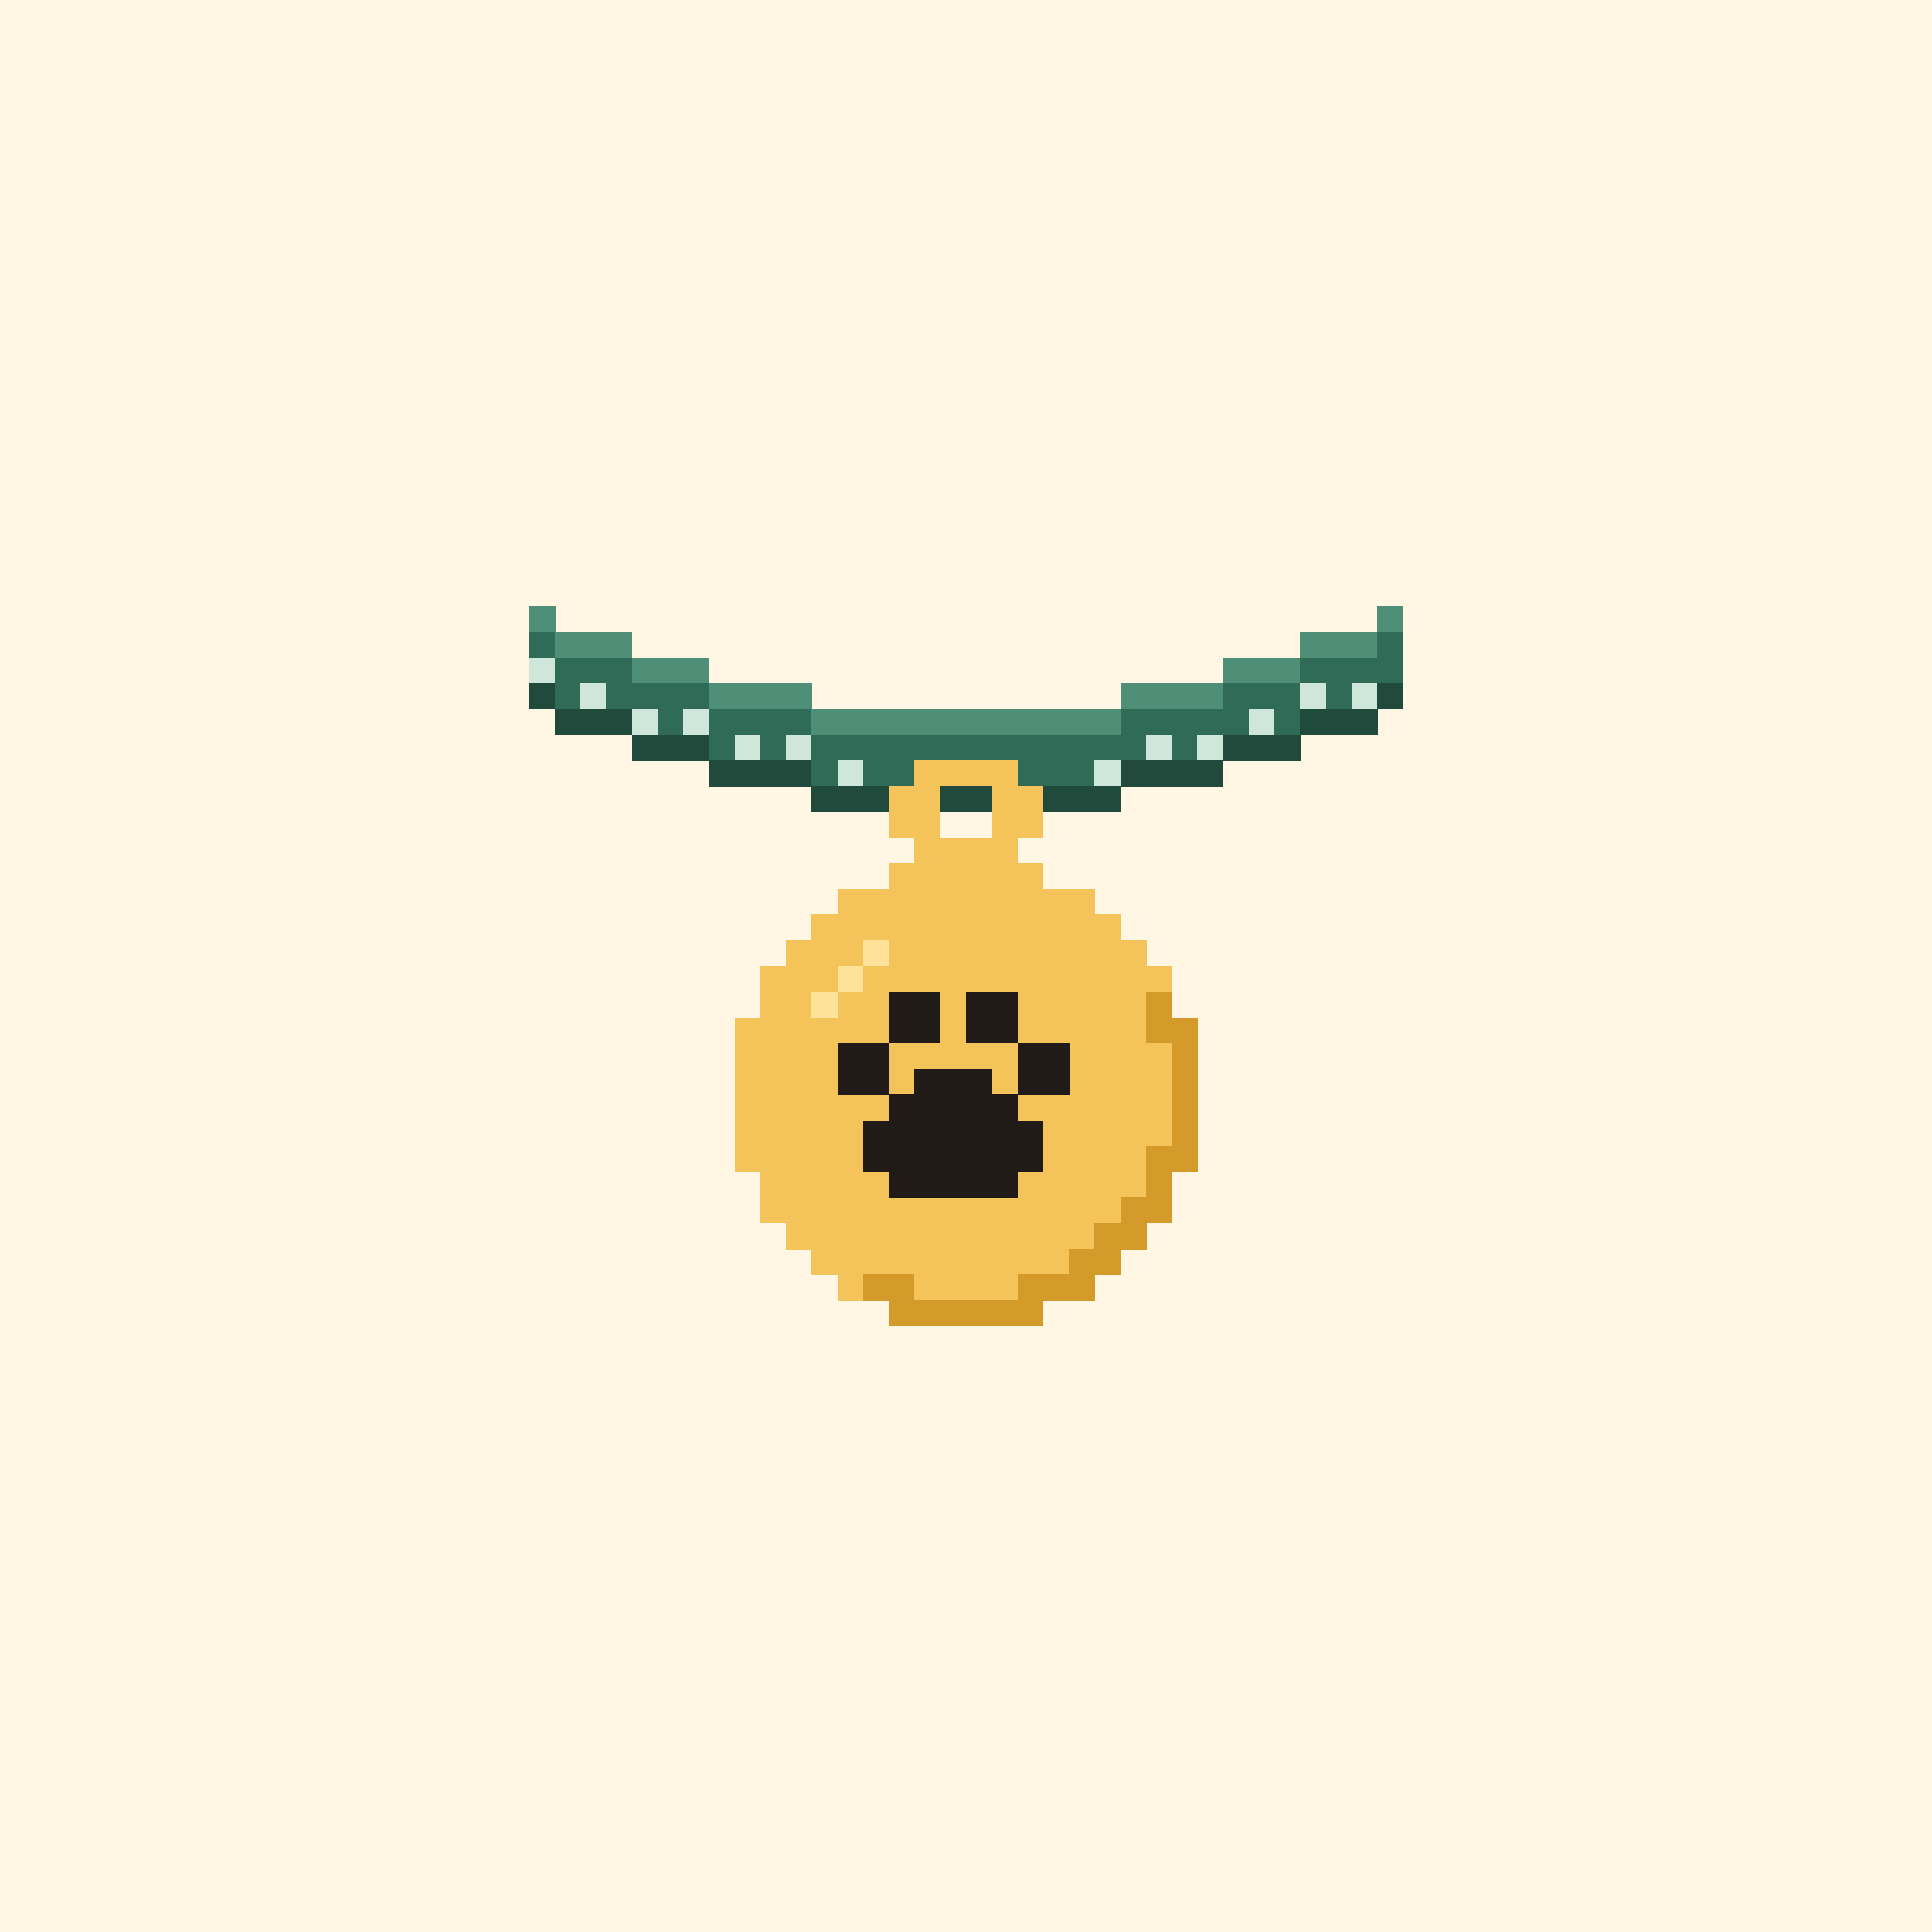
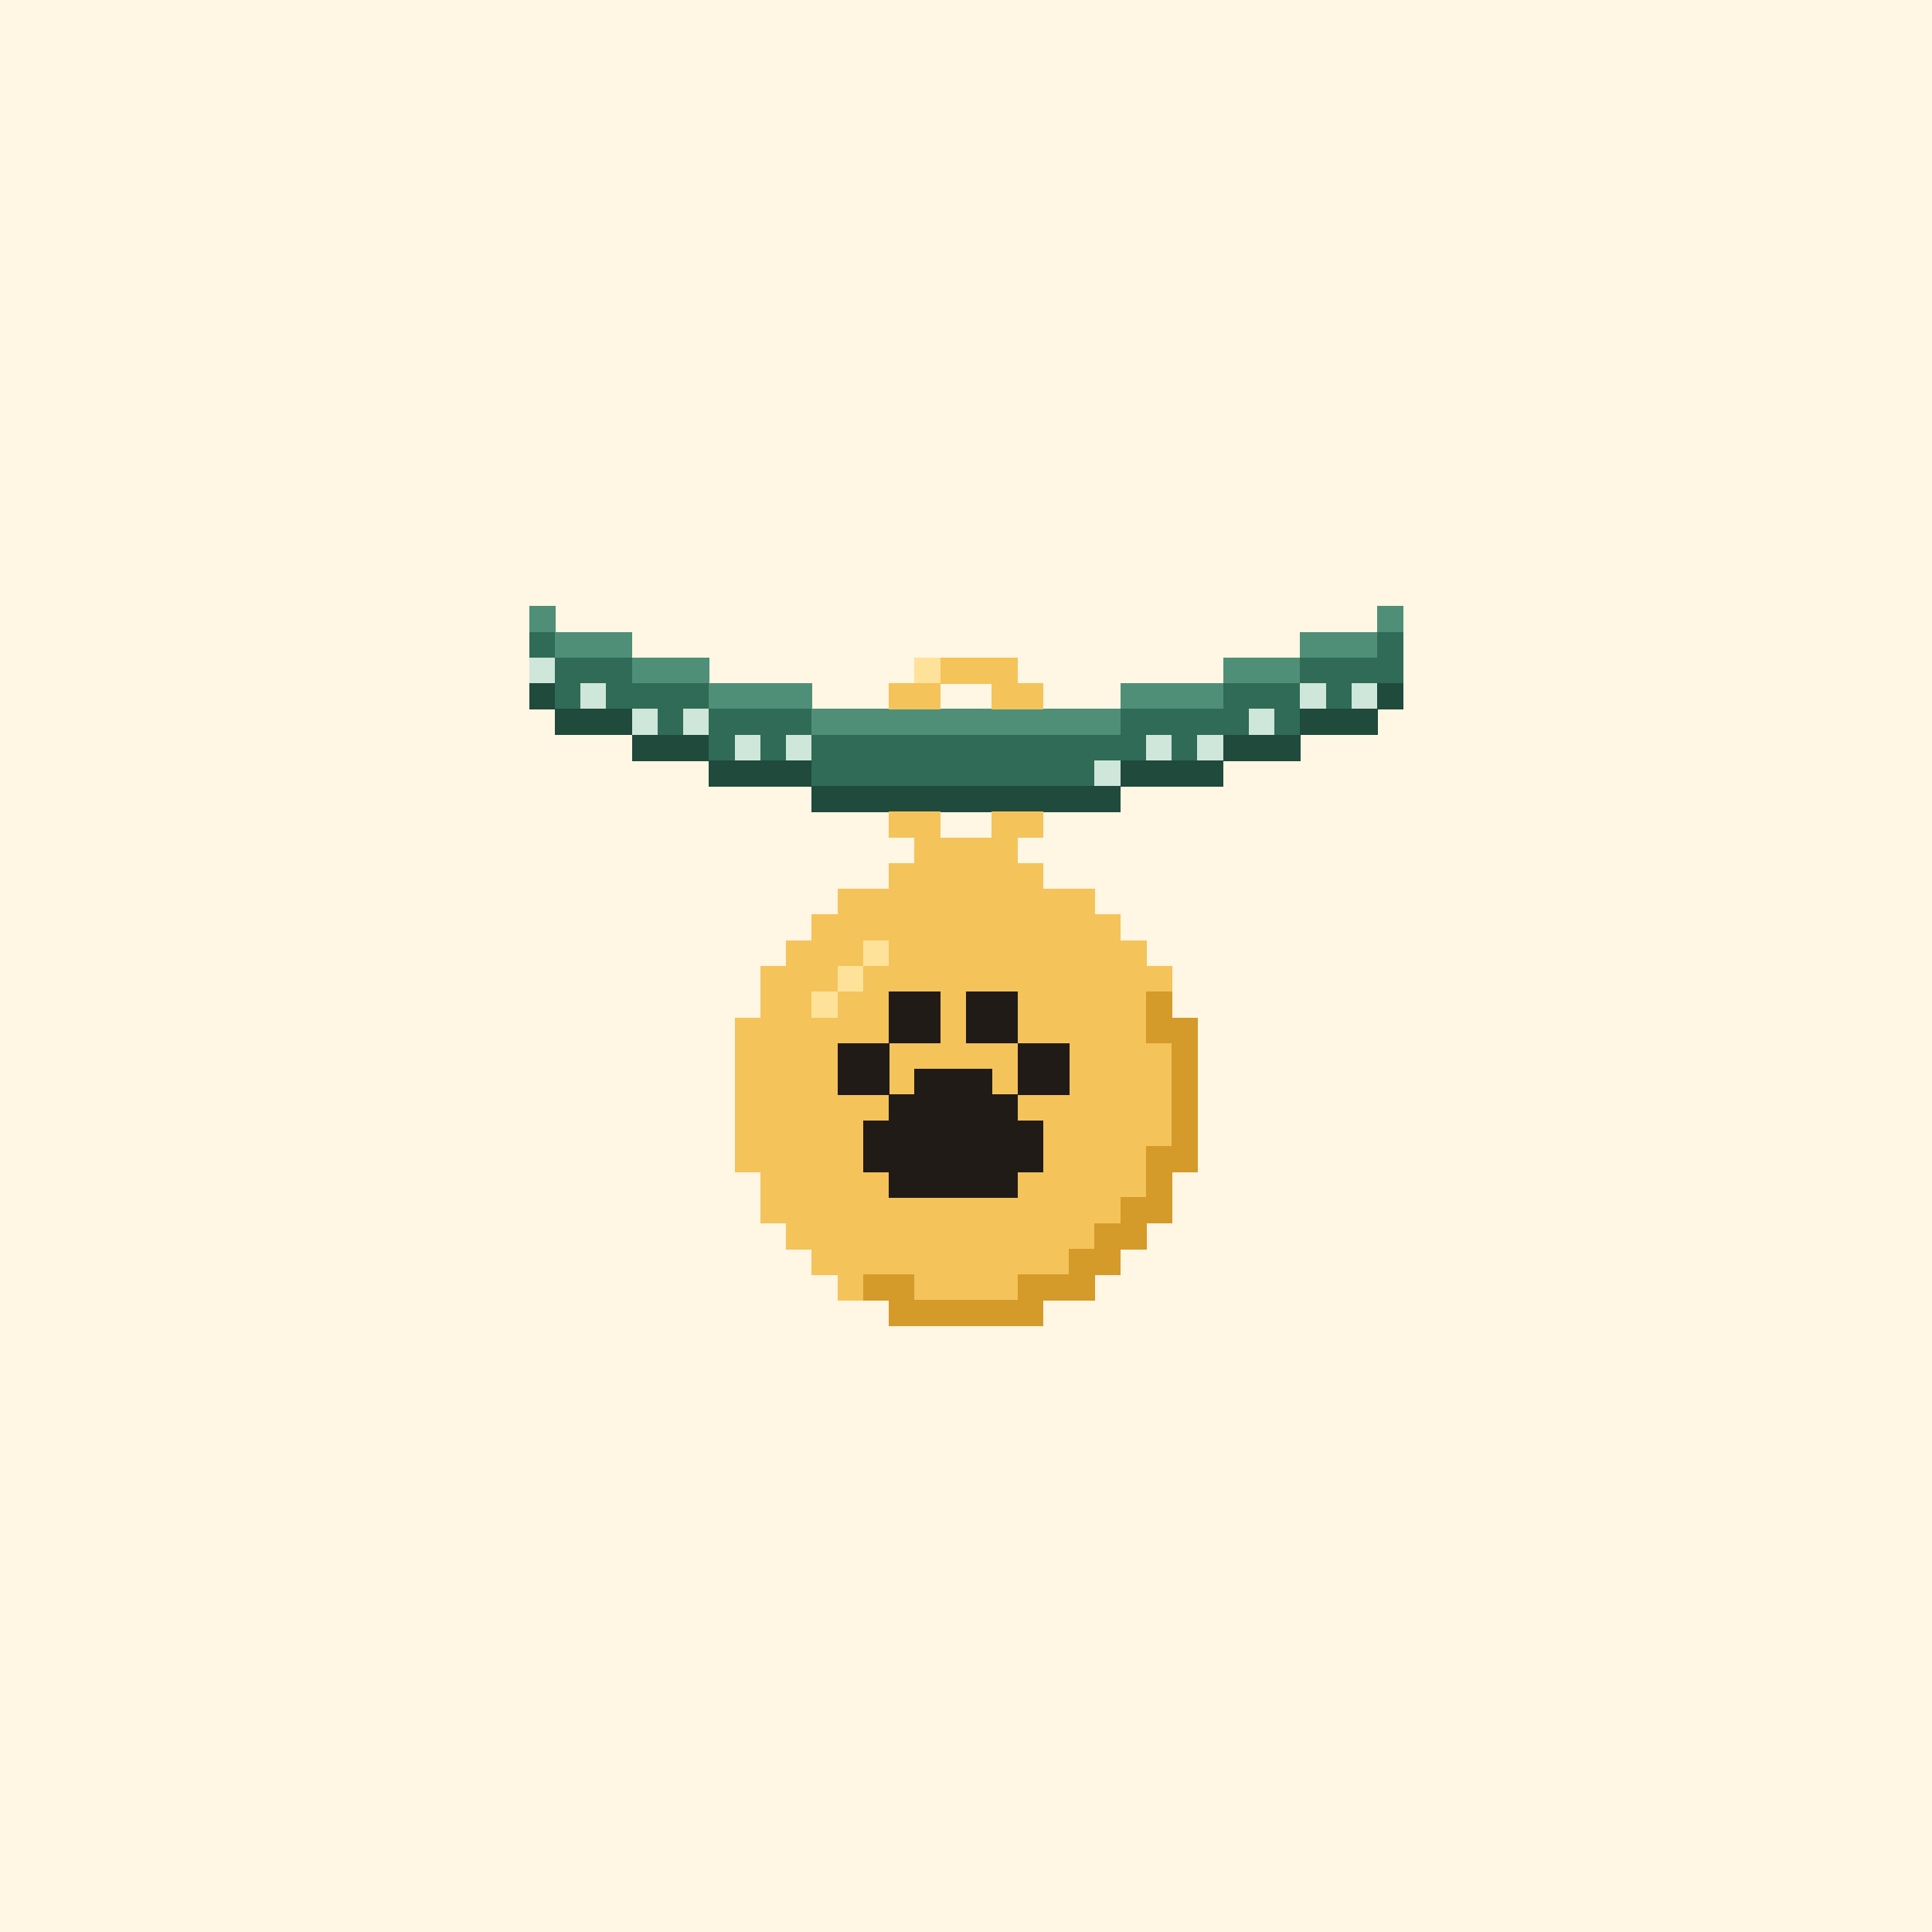
<svg xmlns="http://www.w3.org/2000/svg" width="1024" height="1024" viewBox="0 0 1024 1024" role="img">
  <rect width="1024" height="1024" fill="#FFF6E3" />
  <g shape-rendering="crispEdges">
    <rect x="280.42" y="321.29" width="13.92" height="13.92" fill="#4F8F78" />
    <rect x="280.42" y="334.91" width="13.92" height="13.92" fill="#2F6B57" />
    <rect x="280.42" y="348.53" width="13.92" height="13.92" fill="#CFE6DA" />
    <rect x="280.42" y="362.15" width="13.92" height="13.92" fill="#1F4A3C" />
    <rect x="294.04" y="334.91" width="13.92" height="13.92" fill="#4F8F78" />
    <rect x="294.04" y="348.53" width="13.92" height="13.92" fill="#2F6B57" />
    <rect x="294.04" y="362.15" width="13.92" height="13.92" fill="#2F6B57" />
    <rect x="294.04" y="375.78" width="13.92" height="13.92" fill="#1F4A3C" />
    <rect x="307.67" y="334.91" width="13.92" height="13.92" fill="#4F8F78" />
    <rect x="307.67" y="348.53" width="13.92" height="13.92" fill="#2F6B57" />
    <rect x="307.67" y="362.15" width="13.92" height="13.92" fill="#CFE6DA" />
    <rect x="307.67" y="375.78" width="13.92" height="13.92" fill="#1F4A3C" />
    <rect x="321.29" y="334.91" width="13.92" height="13.92" fill="#4F8F78" />
    <rect x="321.29" y="348.53" width="13.92" height="13.92" fill="#2F6B57" />
    <rect x="321.29" y="362.15" width="13.92" height="13.92" fill="#2F6B57" />
    <rect x="321.29" y="375.78" width="13.92" height="13.92" fill="#1F4A3C" />
    <rect x="334.91" y="348.53" width="13.92" height="13.92" fill="#4F8F78" />
    <rect x="334.91" y="362.15" width="13.92" height="13.92" fill="#2F6B57" />
    <rect x="334.91" y="375.78" width="13.92" height="13.92" fill="#CFE6DA" />
    <rect x="334.91" y="389.40" width="13.92" height="13.92" fill="#1F4A3C" />
    <rect x="348.53" y="348.53" width="13.92" height="13.92" fill="#4F8F78" />
    <rect x="348.53" y="362.15" width="13.92" height="13.92" fill="#2F6B57" />
    <rect x="348.53" y="375.78" width="13.92" height="13.92" fill="#2F6B57" />
    <rect x="348.53" y="389.40" width="13.92" height="13.92" fill="#1F4A3C" />
    <rect x="362.15" y="348.53" width="13.92" height="13.92" fill="#4F8F78" />
    <rect x="362.15" y="362.15" width="13.92" height="13.92" fill="#2F6B57" />
    <rect x="362.15" y="375.78" width="13.92" height="13.92" fill="#CFE6DA" />
    <rect x="362.15" y="389.40" width="13.92" height="13.92" fill="#1F4A3C" />
    <rect x="375.78" y="362.15" width="13.92" height="13.92" fill="#4F8F78" />
    <rect x="375.78" y="375.78" width="13.92" height="13.92" fill="#2F6B57" />
    <rect x="375.78" y="389.40" width="13.92" height="13.92" fill="#2F6B57" />
    <rect x="375.78" y="403.02" width="13.92" height="13.92" fill="#1F4A3C" />
    <rect x="389.40" y="362.15" width="13.92" height="13.92" fill="#4F8F78" />
    <rect x="389.40" y="375.78" width="13.92" height="13.92" fill="#2F6B57" />
    <rect x="389.40" y="389.40" width="13.92" height="13.92" fill="#CFE6DA" />
    <rect x="389.40" y="403.02" width="13.92" height="13.92" fill="#1F4A3C" />
    <rect x="403.02" y="362.15" width="13.92" height="13.92" fill="#4F8F78" />
    <rect x="403.02" y="375.78" width="13.92" height="13.92" fill="#2F6B57" />
    <rect x="403.02" y="389.40" width="13.92" height="13.92" fill="#2F6B57" />
    <rect x="403.02" y="403.02" width="13.92" height="13.92" fill="#1F4A3C" />
    <rect x="416.64" y="362.15" width="13.92" height="13.92" fill="#4F8F78" />
    <rect x="416.64" y="375.78" width="13.92" height="13.92" fill="#2F6B57" />
    <rect x="416.64" y="389.40" width="13.92" height="13.92" fill="#CFE6DA" />
    <rect x="416.64" y="403.02" width="13.92" height="13.92" fill="#1F4A3C" />
    <rect x="430.27" y="375.78" width="13.92" height="13.92" fill="#4F8F78" />
    <rect x="430.27" y="389.40" width="13.92" height="13.92" fill="#2F6B57" />
    <rect x="430.27" y="403.02" width="13.92" height="13.92" fill="#2F6B57" />
    <rect x="430.27" y="416.64" width="13.92" height="13.92" fill="#1F4A3C" />
    <rect x="443.89" y="375.78" width="13.92" height="13.92" fill="#4F8F78" />
    <rect x="443.89" y="389.40" width="13.92" height="13.92" fill="#2F6B57" />
-     <rect x="443.89" y="403.02" width="13.92" height="13.92" fill="#CFE6DA" />
+     <rect x="443.89" y="403.02" width="13.92" height="13.92" fill="#2F6B57" />
    <rect x="443.89" y="416.64" width="13.92" height="13.92" fill="#1F4A3C" />
    <rect x="457.51" y="375.78" width="13.92" height="13.92" fill="#4F8F78" />
    <rect x="457.51" y="389.40" width="13.92" height="13.92" fill="#2F6B57" />
    <rect x="457.51" y="403.02" width="13.92" height="13.92" fill="#2F6B57" />
    <rect x="457.51" y="416.64" width="13.92" height="13.92" fill="#1F4A3C" />
    <rect x="471.13" y="375.78" width="13.92" height="13.92" fill="#4F8F78" />
    <rect x="471.13" y="389.40" width="13.92" height="13.92" fill="#2F6B57" />
    <rect x="471.13" y="403.02" width="13.92" height="13.92" fill="#2F6B57" />
-     <rect x="471.13" y="416.64" width="13.92" height="13.92" fill="#F4C35A" />
+     <rect x="471.13" y="416.64" width="13.92" height="13.92" fill="#1F4A3C" />
    <rect x="484.76" y="375.78" width="13.92" height="13.92" fill="#4F8F78" />
    <rect x="484.76" y="389.40" width="13.92" height="13.92" fill="#2F6B57" />
-     <rect x="484.76" y="403.02" width="13.92" height="13.92" fill="#F4C35A" />
-     <rect x="484.76" y="416.64" width="13.92" height="13.92" fill="#F4C35A" />
+     <rect x="484.76" y="403.02" width="13.92" height="13.92" fill="#2F6B57" />
+     <rect x="484.76" y="416.64" width="13.92" height="13.92" fill="#1F4A3C" />
    <rect x="498.38" y="375.78" width="13.92" height="13.92" fill="#4F8F78" />
    <rect x="498.38" y="389.40" width="13.92" height="13.92" fill="#2F6B57" />
-     <rect x="498.38" y="403.02" width="13.92" height="13.92" fill="#F4C35A" />
+     <rect x="498.38" y="403.02" width="13.92" height="13.92" fill="#2F6B57" />
    <rect x="498.38" y="416.64" width="13.92" height="13.92" fill="#1F4A3C" />
    <rect x="512.00" y="375.78" width="13.92" height="13.92" fill="#4F8F78" />
    <rect x="512.00" y="389.40" width="13.92" height="13.92" fill="#2F6B57" />
-     <rect x="512.00" y="403.02" width="13.92" height="13.92" fill="#F4C35A" />
+     <rect x="512.00" y="403.02" width="13.92" height="13.92" fill="#2F6B57" />
    <rect x="512.00" y="416.64" width="13.92" height="13.92" fill="#1F4A3C" />
    <rect x="525.62" y="375.78" width="13.92" height="13.92" fill="#4F8F78" />
    <rect x="525.62" y="389.40" width="13.92" height="13.92" fill="#2F6B57" />
-     <rect x="525.62" y="403.02" width="13.92" height="13.92" fill="#F4C35A" />
-     <rect x="525.62" y="416.64" width="13.92" height="13.92" fill="#F4C35A" />
+     <rect x="525.62" y="403.02" width="13.92" height="13.92" fill="#2F6B57" />
+     <rect x="525.62" y="416.64" width="13.92" height="13.92" fill="#1F4A3C" />
    <rect x="539.24" y="375.78" width="13.92" height="13.92" fill="#4F8F78" />
    <rect x="539.24" y="389.40" width="13.92" height="13.92" fill="#2F6B57" />
    <rect x="539.24" y="403.02" width="13.92" height="13.92" fill="#2F6B57" />
-     <rect x="539.24" y="416.64" width="13.92" height="13.92" fill="#F4C35A" />
+     <rect x="539.24" y="416.64" width="13.92" height="13.92" fill="#1F4A3C" />
    <rect x="552.87" y="375.78" width="13.92" height="13.92" fill="#4F8F78" />
    <rect x="552.87" y="389.40" width="13.92" height="13.92" fill="#2F6B57" />
    <rect x="552.87" y="403.02" width="13.92" height="13.92" fill="#2F6B57" />
    <rect x="552.87" y="416.64" width="13.92" height="13.92" fill="#1F4A3C" />
    <rect x="566.49" y="375.78" width="13.92" height="13.92" fill="#4F8F78" />
    <rect x="566.49" y="389.40" width="13.92" height="13.92" fill="#2F6B57" />
    <rect x="566.49" y="403.02" width="13.92" height="13.92" fill="#2F6B57" />
    <rect x="566.49" y="416.64" width="13.92" height="13.92" fill="#1F4A3C" />
    <rect x="580.11" y="375.78" width="13.92" height="13.92" fill="#4F8F78" />
    <rect x="580.11" y="389.40" width="13.92" height="13.92" fill="#2F6B57" />
    <rect x="580.11" y="403.02" width="13.92" height="13.92" fill="#CFE6DA" />
    <rect x="580.11" y="416.64" width="13.92" height="13.92" fill="#1F4A3C" />
    <rect x="593.73" y="362.15" width="13.92" height="13.92" fill="#4F8F78" />
    <rect x="593.73" y="375.78" width="13.92" height="13.92" fill="#2F6B57" />
    <rect x="593.73" y="389.40" width="13.92" height="13.92" fill="#2F6B57" />
    <rect x="593.73" y="403.02" width="13.92" height="13.92" fill="#1F4A3C" />
    <rect x="607.36" y="362.15" width="13.92" height="13.92" fill="#4F8F78" />
    <rect x="607.36" y="375.78" width="13.92" height="13.92" fill="#2F6B57" />
    <rect x="607.36" y="389.40" width="13.92" height="13.92" fill="#CFE6DA" />
    <rect x="607.36" y="403.02" width="13.92" height="13.92" fill="#1F4A3C" />
    <rect x="620.98" y="362.15" width="13.92" height="13.92" fill="#4F8F78" />
    <rect x="620.98" y="375.78" width="13.92" height="13.92" fill="#2F6B57" />
    <rect x="620.98" y="389.40" width="13.92" height="13.92" fill="#2F6B57" />
    <rect x="620.98" y="403.02" width="13.92" height="13.92" fill="#1F4A3C" />
    <rect x="634.60" y="362.15" width="13.92" height="13.92" fill="#4F8F78" />
    <rect x="634.60" y="375.78" width="13.92" height="13.92" fill="#2F6B57" />
    <rect x="634.60" y="389.40" width="13.92" height="13.92" fill="#CFE6DA" />
    <rect x="634.60" y="403.02" width="13.92" height="13.92" fill="#1F4A3C" />
    <rect x="648.22" y="348.53" width="13.92" height="13.92" fill="#4F8F78" />
    <rect x="648.22" y="362.15" width="13.92" height="13.92" fill="#2F6B57" />
    <rect x="648.22" y="375.78" width="13.92" height="13.92" fill="#2F6B57" />
    <rect x="648.22" y="389.40" width="13.92" height="13.92" fill="#1F4A3C" />
    <rect x="661.85" y="348.53" width="13.92" height="13.92" fill="#4F8F78" />
    <rect x="661.85" y="362.15" width="13.92" height="13.92" fill="#2F6B57" />
    <rect x="661.85" y="375.78" width="13.92" height="13.92" fill="#CFE6DA" />
    <rect x="661.85" y="389.40" width="13.92" height="13.92" fill="#1F4A3C" />
    <rect x="675.47" y="348.53" width="13.92" height="13.92" fill="#4F8F78" />
    <rect x="675.47" y="362.15" width="13.92" height="13.92" fill="#2F6B57" />
    <rect x="675.47" y="375.78" width="13.92" height="13.92" fill="#2F6B57" />
    <rect x="675.47" y="389.40" width="13.92" height="13.92" fill="#1F4A3C" />
    <rect x="689.09" y="334.91" width="13.92" height="13.92" fill="#4F8F78" />
    <rect x="689.09" y="348.53" width="13.92" height="13.92" fill="#2F6B57" />
    <rect x="689.09" y="362.15" width="13.92" height="13.92" fill="#CFE6DA" />
    <rect x="689.09" y="375.78" width="13.92" height="13.92" fill="#1F4A3C" />
    <rect x="702.71" y="334.91" width="13.92" height="13.92" fill="#4F8F78" />
    <rect x="702.71" y="348.53" width="13.92" height="13.92" fill="#2F6B57" />
    <rect x="702.71" y="362.15" width="13.92" height="13.92" fill="#2F6B57" />
    <rect x="702.71" y="375.78" width="13.92" height="13.92" fill="#1F4A3C" />
    <rect x="716.33" y="334.91" width="13.92" height="13.92" fill="#4F8F78" />
    <rect x="716.33" y="348.53" width="13.92" height="13.92" fill="#2F6B57" />
    <rect x="716.33" y="362.15" width="13.92" height="13.92" fill="#CFE6DA" />
    <rect x="716.33" y="375.78" width="13.92" height="13.92" fill="#1F4A3C" />
    <rect x="729.96" y="321.29" width="13.92" height="13.92" fill="#4F8F78" />
    <rect x="729.96" y="334.91" width="13.92" height="13.92" fill="#2F6B57" />
    <rect x="729.96" y="348.53" width="13.92" height="13.92" fill="#2F6B57" />
    <rect x="729.96" y="362.15" width="13.92" height="13.92" fill="#1F4A3C" />
    <rect x="471.13" y="457.51" width="13.92" height="13.92" fill="#F4C35A" />
    <rect x="484.76" y="457.51" width="13.92" height="13.92" fill="#F4C35A" />
    <rect x="498.38" y="457.51" width="13.92" height="13.92" fill="#F4C35A" />
    <rect x="512.00" y="457.51" width="13.92" height="13.92" fill="#F4C35A" />
    <rect x="525.62" y="457.51" width="13.92" height="13.92" fill="#F4C35A" />
    <rect x="539.24" y="457.51" width="13.92" height="13.92" fill="#F4C35A" />
    <rect x="443.89" y="471.13" width="13.92" height="13.92" fill="#F4C35A" />
    <rect x="457.51" y="471.13" width="13.92" height="13.92" fill="#F4C35A" />
    <rect x="471.13" y="471.13" width="13.92" height="13.92" fill="#F4C35A" />
    <rect x="484.76" y="471.13" width="13.92" height="13.92" fill="#F4C35A" />
    <rect x="498.38" y="471.13" width="13.92" height="13.92" fill="#F4C35A" />
    <rect x="512.00" y="471.13" width="13.92" height="13.92" fill="#F4C35A" />
    <rect x="525.62" y="471.13" width="13.92" height="13.92" fill="#F4C35A" />
    <rect x="539.24" y="471.13" width="13.92" height="13.92" fill="#F4C35A" />
    <rect x="552.87" y="471.13" width="13.92" height="13.92" fill="#F4C35A" />
    <rect x="566.49" y="471.13" width="13.92" height="13.92" fill="#F4C35A" />
    <rect x="430.27" y="484.76" width="13.92" height="13.92" fill="#F4C35A" />
    <rect x="443.89" y="484.76" width="13.92" height="13.92" fill="#F4C35A" />
    <rect x="457.51" y="484.76" width="13.92" height="13.92" fill="#F4C35A" />
    <rect x="471.13" y="484.76" width="13.92" height="13.92" fill="#F4C35A" />
    <rect x="484.76" y="484.76" width="13.92" height="13.92" fill="#F4C35A" />
    <rect x="498.38" y="484.76" width="13.92" height="13.92" fill="#F4C35A" />
    <rect x="512.00" y="484.76" width="13.92" height="13.92" fill="#F4C35A" />
    <rect x="525.62" y="484.76" width="13.92" height="13.92" fill="#F4C35A" />
    <rect x="539.24" y="484.76" width="13.92" height="13.92" fill="#F4C35A" />
    <rect x="552.87" y="484.76" width="13.92" height="13.92" fill="#F4C35A" />
    <rect x="566.49" y="484.76" width="13.92" height="13.92" fill="#F4C35A" />
    <rect x="580.11" y="484.76" width="13.92" height="13.92" fill="#F4C35A" />
    <rect x="416.64" y="498.38" width="13.92" height="13.92" fill="#F4C35A" />
    <rect x="430.27" y="498.38" width="13.92" height="13.92" fill="#F4C35A" />
    <rect x="443.89" y="498.38" width="13.92" height="13.92" fill="#F4C35A" />
    <rect x="457.51" y="498.38" width="13.92" height="13.92" fill="#FFE29A" />
    <rect x="471.13" y="498.38" width="13.92" height="13.92" fill="#F4C35A" />
    <rect x="484.76" y="498.38" width="13.92" height="13.92" fill="#F4C35A" />
    <rect x="498.38" y="498.38" width="13.92" height="13.92" fill="#F4C35A" />
    <rect x="512.00" y="498.38" width="13.92" height="13.92" fill="#F4C35A" />
    <rect x="525.62" y="498.38" width="13.92" height="13.92" fill="#F4C35A" />
    <rect x="539.24" y="498.38" width="13.92" height="13.92" fill="#F4C35A" />
    <rect x="552.87" y="498.38" width="13.92" height="13.92" fill="#F4C35A" />
    <rect x="566.49" y="498.38" width="13.92" height="13.92" fill="#F4C35A" />
    <rect x="580.11" y="498.38" width="13.92" height="13.92" fill="#F4C35A" />
    <rect x="593.73" y="498.38" width="13.92" height="13.92" fill="#F4C35A" />
    <rect x="403.02" y="512.00" width="13.92" height="13.92" fill="#F4C35A" />
    <rect x="416.64" y="512.00" width="13.92" height="13.92" fill="#F4C35A" />
    <rect x="430.27" y="512.00" width="13.92" height="13.92" fill="#F4C35A" />
    <rect x="443.89" y="512.00" width="13.92" height="13.92" fill="#FFE29A" />
    <rect x="457.51" y="512.00" width="13.92" height="13.92" fill="#F4C35A" />
    <rect x="471.13" y="512.00" width="13.92" height="13.92" fill="#F4C35A" />
    <rect x="484.76" y="512.00" width="13.92" height="13.92" fill="#F4C35A" />
    <rect x="498.38" y="512.00" width="13.92" height="13.92" fill="#F4C35A" />
    <rect x="512.00" y="512.00" width="13.92" height="13.92" fill="#F4C35A" />
    <rect x="525.62" y="512.00" width="13.92" height="13.92" fill="#F4C35A" />
    <rect x="539.24" y="512.00" width="13.92" height="13.92" fill="#F4C35A" />
    <rect x="552.87" y="512.00" width="13.92" height="13.92" fill="#F4C35A" />
    <rect x="566.49" y="512.00" width="13.92" height="13.92" fill="#F4C35A" />
    <rect x="580.11" y="512.00" width="13.92" height="13.92" fill="#F4C35A" />
    <rect x="593.73" y="512.00" width="13.92" height="13.92" fill="#F4C35A" />
    <rect x="607.36" y="512.00" width="13.92" height="13.92" fill="#F4C35A" />
    <rect x="403.02" y="525.62" width="13.92" height="13.92" fill="#F4C35A" />
    <rect x="416.64" y="525.62" width="13.92" height="13.92" fill="#F4C35A" />
    <rect x="430.27" y="525.62" width="13.92" height="13.92" fill="#FFE29A" />
    <rect x="443.89" y="525.62" width="13.92" height="13.92" fill="#F4C35A" />
    <rect x="457.51" y="525.62" width="13.92" height="13.92" fill="#F4C35A" />
    <rect x="498.38" y="525.62" width="13.92" height="13.92" fill="#F4C35A" />
    <rect x="539.24" y="525.62" width="13.92" height="13.92" fill="#F4C35A" />
    <rect x="552.87" y="525.62" width="13.92" height="13.92" fill="#F4C35A" />
    <rect x="566.49" y="525.62" width="13.92" height="13.92" fill="#F4C35A" />
    <rect x="580.11" y="525.62" width="13.92" height="13.92" fill="#F4C35A" />
    <rect x="593.73" y="525.62" width="13.92" height="13.92" fill="#F4C35A" />
    <rect x="607.36" y="525.62" width="13.92" height="13.92" fill="#D49A2A" />
    <rect x="389.40" y="539.24" width="13.92" height="13.92" fill="#F4C35A" />
    <rect x="403.02" y="539.24" width="13.92" height="13.92" fill="#F4C35A" />
    <rect x="416.64" y="539.24" width="13.92" height="13.92" fill="#F4C35A" />
    <rect x="430.27" y="539.24" width="13.92" height="13.92" fill="#F4C35A" />
    <rect x="443.89" y="539.24" width="13.92" height="13.92" fill="#F4C35A" />
    <rect x="457.51" y="539.24" width="13.92" height="13.92" fill="#F4C35A" />
    <rect x="498.38" y="539.24" width="13.92" height="13.92" fill="#F4C35A" />
    <rect x="539.24" y="539.24" width="13.92" height="13.92" fill="#F4C35A" />
    <rect x="552.87" y="539.24" width="13.92" height="13.92" fill="#F4C35A" />
    <rect x="566.49" y="539.24" width="13.92" height="13.92" fill="#F4C35A" />
    <rect x="580.11" y="539.24" width="13.92" height="13.92" fill="#F4C35A" />
    <rect x="593.73" y="539.24" width="13.92" height="13.92" fill="#F4C35A" />
    <rect x="607.36" y="539.24" width="13.92" height="13.92" fill="#D49A2A" />
    <rect x="620.98" y="539.24" width="13.92" height="13.92" fill="#D49A2A" />
    <rect x="389.40" y="552.87" width="13.92" height="13.92" fill="#F4C35A" />
    <rect x="403.02" y="552.87" width="13.92" height="13.92" fill="#F4C35A" />
    <rect x="416.64" y="552.87" width="13.92" height="13.92" fill="#F4C35A" />
    <rect x="430.27" y="552.87" width="13.92" height="13.92" fill="#F4C35A" />
    <rect x="471.13" y="552.87" width="13.92" height="13.92" fill="#F4C35A" />
    <rect x="484.76" y="552.87" width="13.92" height="13.92" fill="#F4C35A" />
    <rect x="498.38" y="552.87" width="13.92" height="13.92" fill="#F4C35A" />
    <rect x="512.00" y="552.87" width="13.92" height="13.92" fill="#F4C35A" />
    <rect x="525.62" y="552.87" width="13.92" height="13.92" fill="#F4C35A" />
    <rect x="566.49" y="552.87" width="13.92" height="13.92" fill="#F4C35A" />
    <rect x="580.11" y="552.87" width="13.92" height="13.92" fill="#F4C35A" />
    <rect x="593.73" y="552.87" width="13.92" height="13.92" fill="#F4C35A" />
    <rect x="607.36" y="552.87" width="13.92" height="13.92" fill="#F4C35A" />
    <rect x="620.98" y="552.87" width="13.92" height="13.92" fill="#D49A2A" />
    <rect x="389.40" y="566.49" width="13.92" height="13.92" fill="#F4C35A" />
    <rect x="403.02" y="566.49" width="13.92" height="13.92" fill="#F4C35A" />
    <rect x="416.64" y="566.49" width="13.92" height="13.92" fill="#F4C35A" />
    <rect x="430.27" y="566.49" width="13.92" height="13.92" fill="#F4C35A" />
    <rect x="471.13" y="566.49" width="13.92" height="13.92" fill="#F4C35A" />
    <rect x="525.62" y="566.49" width="13.92" height="13.92" fill="#F4C35A" />
    <rect x="566.49" y="566.49" width="13.92" height="13.92" fill="#F4C35A" />
    <rect x="580.11" y="566.49" width="13.92" height="13.92" fill="#F4C35A" />
    <rect x="593.73" y="566.49" width="13.92" height="13.92" fill="#F4C35A" />
    <rect x="607.36" y="566.49" width="13.92" height="13.92" fill="#F4C35A" />
    <rect x="620.98" y="566.49" width="13.92" height="13.92" fill="#D49A2A" />
    <rect x="389.40" y="580.11" width="13.92" height="13.92" fill="#F4C35A" />
    <rect x="403.02" y="580.11" width="13.92" height="13.92" fill="#F4C35A" />
    <rect x="416.64" y="580.11" width="13.92" height="13.92" fill="#F4C35A" />
    <rect x="430.27" y="580.11" width="13.92" height="13.92" fill="#F4C35A" />
    <rect x="443.89" y="580.11" width="13.92" height="13.92" fill="#F4C35A" />
    <rect x="457.51" y="580.11" width="13.92" height="13.92" fill="#F4C35A" />
    <rect x="539.24" y="580.11" width="13.92" height="13.92" fill="#F4C35A" />
    <rect x="552.87" y="580.11" width="13.92" height="13.92" fill="#F4C35A" />
    <rect x="566.49" y="580.11" width="13.92" height="13.92" fill="#F4C35A" />
    <rect x="580.11" y="580.11" width="13.92" height="13.92" fill="#F4C35A" />
    <rect x="593.73" y="580.11" width="13.92" height="13.92" fill="#F4C35A" />
    <rect x="607.36" y="580.11" width="13.92" height="13.92" fill="#F4C35A" />
    <rect x="620.98" y="580.11" width="13.92" height="13.92" fill="#D49A2A" />
    <rect x="389.40" y="593.73" width="13.92" height="13.92" fill="#F4C35A" />
    <rect x="403.02" y="593.73" width="13.92" height="13.92" fill="#F4C35A" />
    <rect x="416.64" y="593.73" width="13.92" height="13.92" fill="#F4C35A" />
    <rect x="430.27" y="593.73" width="13.92" height="13.92" fill="#F4C35A" />
    <rect x="443.89" y="593.73" width="13.92" height="13.92" fill="#F4C35A" />
    <rect x="552.87" y="593.73" width="13.92" height="13.92" fill="#F4C35A" />
    <rect x="566.49" y="593.73" width="13.92" height="13.92" fill="#F4C35A" />
    <rect x="580.11" y="593.73" width="13.92" height="13.92" fill="#F4C35A" />
    <rect x="593.73" y="593.73" width="13.92" height="13.92" fill="#F4C35A" />
    <rect x="607.36" y="593.73" width="13.92" height="13.92" fill="#F4C35A" />
    <rect x="620.98" y="593.73" width="13.92" height="13.92" fill="#D49A2A" />
    <rect x="389.40" y="607.36" width="13.92" height="13.92" fill="#F4C35A" />
    <rect x="403.02" y="607.36" width="13.92" height="13.92" fill="#F4C35A" />
    <rect x="416.64" y="607.36" width="13.92" height="13.92" fill="#F4C35A" />
    <rect x="430.27" y="607.36" width="13.92" height="13.92" fill="#F4C35A" />
    <rect x="443.89" y="607.36" width="13.92" height="13.92" fill="#F4C35A" />
    <rect x="552.87" y="607.36" width="13.92" height="13.92" fill="#F4C35A" />
    <rect x="566.49" y="607.36" width="13.92" height="13.92" fill="#F4C35A" />
    <rect x="580.11" y="607.36" width="13.92" height="13.92" fill="#F4C35A" />
    <rect x="593.73" y="607.36" width="13.92" height="13.92" fill="#F4C35A" />
    <rect x="607.36" y="607.36" width="13.92" height="13.92" fill="#D49A2A" />
    <rect x="620.98" y="607.36" width="13.92" height="13.92" fill="#D49A2A" />
    <rect x="403.02" y="620.98" width="13.92" height="13.92" fill="#F4C35A" />
    <rect x="416.64" y="620.98" width="13.92" height="13.92" fill="#F4C35A" />
    <rect x="430.27" y="620.98" width="13.92" height="13.92" fill="#F4C35A" />
    <rect x="443.89" y="620.98" width="13.92" height="13.92" fill="#F4C35A" />
    <rect x="457.51" y="620.98" width="13.92" height="13.92" fill="#F4C35A" />
    <rect x="539.24" y="620.98" width="13.92" height="13.92" fill="#F4C35A" />
    <rect x="552.87" y="620.98" width="13.92" height="13.92" fill="#F4C35A" />
    <rect x="566.49" y="620.98" width="13.92" height="13.92" fill="#F4C35A" />
    <rect x="580.11" y="620.98" width="13.92" height="13.92" fill="#F4C35A" />
    <rect x="593.73" y="620.98" width="13.92" height="13.92" fill="#F4C35A" />
    <rect x="607.36" y="620.98" width="13.92" height="13.92" fill="#D49A2A" />
    <rect x="403.02" y="634.60" width="13.92" height="13.92" fill="#F4C35A" />
    <rect x="416.64" y="634.60" width="13.92" height="13.92" fill="#F4C35A" />
    <rect x="430.27" y="634.60" width="13.92" height="13.92" fill="#F4C35A" />
    <rect x="443.89" y="634.60" width="13.92" height="13.92" fill="#F4C35A" />
    <rect x="457.51" y="634.60" width="13.92" height="13.92" fill="#F4C35A" />
    <rect x="471.13" y="634.60" width="13.92" height="13.92" fill="#F4C35A" />
    <rect x="484.76" y="634.60" width="13.92" height="13.92" fill="#F4C35A" />
    <rect x="498.38" y="634.60" width="13.92" height="13.92" fill="#F4C35A" />
    <rect x="512.00" y="634.60" width="13.92" height="13.92" fill="#F4C35A" />
    <rect x="525.62" y="634.60" width="13.92" height="13.92" fill="#F4C35A" />
    <rect x="539.24" y="634.60" width="13.92" height="13.92" fill="#F4C35A" />
    <rect x="552.87" y="634.60" width="13.92" height="13.92" fill="#F4C35A" />
    <rect x="566.49" y="634.60" width="13.92" height="13.92" fill="#F4C35A" />
    <rect x="580.11" y="634.60" width="13.92" height="13.92" fill="#F4C35A" />
    <rect x="593.73" y="634.60" width="13.92" height="13.92" fill="#D49A2A" />
    <rect x="607.36" y="634.60" width="13.92" height="13.92" fill="#D49A2A" />
    <rect x="416.64" y="648.22" width="13.92" height="13.92" fill="#F4C35A" />
    <rect x="430.27" y="648.22" width="13.92" height="13.92" fill="#F4C35A" />
    <rect x="443.89" y="648.22" width="13.92" height="13.92" fill="#F4C35A" />
    <rect x="457.51" y="648.22" width="13.92" height="13.92" fill="#F4C35A" />
    <rect x="471.13" y="648.22" width="13.92" height="13.92" fill="#F4C35A" />
    <rect x="484.76" y="648.22" width="13.92" height="13.92" fill="#F4C35A" />
    <rect x="498.38" y="648.22" width="13.92" height="13.92" fill="#F4C35A" />
    <rect x="512.00" y="648.22" width="13.92" height="13.92" fill="#F4C35A" />
    <rect x="525.62" y="648.22" width="13.92" height="13.92" fill="#F4C35A" />
    <rect x="539.24" y="648.22" width="13.92" height="13.92" fill="#F4C35A" />
    <rect x="552.87" y="648.22" width="13.92" height="13.92" fill="#F4C35A" />
    <rect x="566.49" y="648.22" width="13.92" height="13.92" fill="#F4C35A" />
    <rect x="580.11" y="648.22" width="13.92" height="13.92" fill="#D49A2A" />
    <rect x="593.73" y="648.22" width="13.92" height="13.92" fill="#D49A2A" />
    <rect x="430.27" y="661.85" width="13.92" height="13.92" fill="#F4C35A" />
    <rect x="443.89" y="661.85" width="13.92" height="13.92" fill="#F4C35A" />
    <rect x="457.51" y="661.85" width="13.92" height="13.92" fill="#F4C35A" />
    <rect x="471.13" y="661.85" width="13.92" height="13.92" fill="#F4C35A" />
    <rect x="484.76" y="661.85" width="13.92" height="13.92" fill="#F4C35A" />
    <rect x="498.38" y="661.85" width="13.92" height="13.92" fill="#F4C35A" />
    <rect x="512.00" y="661.85" width="13.92" height="13.92" fill="#F4C35A" />
    <rect x="525.62" y="661.85" width="13.92" height="13.92" fill="#F4C35A" />
    <rect x="539.24" y="661.85" width="13.92" height="13.92" fill="#F4C35A" />
    <rect x="552.87" y="661.85" width="13.92" height="13.92" fill="#F4C35A" />
    <rect x="566.49" y="661.85" width="13.92" height="13.92" fill="#D49A2A" />
    <rect x="580.11" y="661.85" width="13.92" height="13.92" fill="#D49A2A" />
    <rect x="443.89" y="675.47" width="13.92" height="13.92" fill="#F4C35A" />
    <rect x="457.51" y="675.47" width="13.92" height="13.92" fill="#D49A2A" />
    <rect x="471.13" y="675.47" width="13.92" height="13.92" fill="#D49A2A" />
    <rect x="484.76" y="675.47" width="13.92" height="13.92" fill="#F4C35A" />
    <rect x="498.38" y="675.47" width="13.92" height="13.92" fill="#F4C35A" />
    <rect x="512.00" y="675.47" width="13.92" height="13.92" fill="#F4C35A" />
    <rect x="525.62" y="675.47" width="13.92" height="13.92" fill="#F4C35A" />
    <rect x="539.24" y="675.47" width="13.92" height="13.92" fill="#D49A2A" />
    <rect x="552.87" y="675.47" width="13.92" height="13.92" fill="#D49A2A" />
    <rect x="566.49" y="675.47" width="13.92" height="13.92" fill="#D49A2A" />
    <rect x="471.13" y="689.09" width="13.92" height="13.92" fill="#D49A2A" />
    <rect x="484.76" y="689.09" width="13.92" height="13.92" fill="#D49A2A" />
    <rect x="498.38" y="689.09" width="13.92" height="13.92" fill="#D49A2A" />
    <rect x="512.00" y="689.09" width="13.92" height="13.92" fill="#D49A2A" />
    <rect x="525.62" y="689.09" width="13.92" height="13.92" fill="#D49A2A" />
    <rect x="539.24" y="689.09" width="13.92" height="13.92" fill="#D49A2A" />
-     <rect x="471.13" y="430.27" width="13.92" height="13.92" fill="#F4C35A" />
-     <rect x="484.76" y="430.27" width="13.92" height="13.92" fill="#F4C35A" />
-     <rect x="525.62" y="430.27" width="13.92" height="13.92" fill="#F4C35A" />
-     <rect x="539.24" y="430.27" width="13.92" height="13.92" fill="#F4C35A" />
-     <rect x="484.76" y="443.89" width="13.92" height="13.92" fill="#F4C35A" />
-     <rect x="498.38" y="443.89" width="13.92" height="13.92" fill="#F4C35A" />
-     <rect x="512.00" y="443.89" width="13.92" height="13.92" fill="#F4C35A" />
-     <rect x="525.62" y="443.89" width="13.92" height="13.92" fill="#F4C35A" />
    <rect x="471.13" y="525.62" width="13.92" height="13.92" fill="#211B17" />
    <rect x="484.76" y="525.62" width="13.92" height="13.92" fill="#211B17" />
    <rect x="512.00" y="525.62" width="13.92" height="13.92" fill="#211B17" />
    <rect x="525.62" y="525.62" width="13.92" height="13.92" fill="#211B17" />
    <rect x="471.13" y="539.24" width="13.92" height="13.92" fill="#211B17" />
    <rect x="484.76" y="539.24" width="13.92" height="13.92" fill="#211B17" />
    <rect x="512.00" y="539.24" width="13.92" height="13.92" fill="#211B17" />
    <rect x="525.62" y="539.24" width="13.92" height="13.92" fill="#211B17" />
    <rect x="443.89" y="552.87" width="13.92" height="13.92" fill="#211B17" />
    <rect x="457.51" y="552.87" width="13.92" height="13.92" fill="#211B17" />
    <rect x="539.24" y="552.87" width="13.92" height="13.92" fill="#211B17" />
    <rect x="552.87" y="552.87" width="13.92" height="13.92" fill="#211B17" />
    <rect x="443.89" y="566.49" width="13.92" height="13.92" fill="#211B17" />
    <rect x="457.51" y="566.49" width="13.92" height="13.92" fill="#211B17" />
    <rect x="484.76" y="566.49" width="13.92" height="13.92" fill="#211B17" />
    <rect x="498.38" y="566.49" width="13.92" height="13.92" fill="#211B17" />
    <rect x="512.00" y="566.49" width="13.92" height="13.92" fill="#211B17" />
    <rect x="539.24" y="566.49" width="13.92" height="13.92" fill="#211B17" />
    <rect x="552.87" y="566.49" width="13.92" height="13.92" fill="#211B17" />
    <rect x="471.13" y="580.11" width="13.92" height="13.92" fill="#211B17" />
    <rect x="484.76" y="580.11" width="13.92" height="13.92" fill="#211B17" />
    <rect x="498.38" y="580.11" width="13.92" height="13.92" fill="#211B17" />
    <rect x="512.00" y="580.11" width="13.92" height="13.92" fill="#211B17" />
    <rect x="525.62" y="580.11" width="13.92" height="13.92" fill="#211B17" />
    <rect x="457.51" y="593.73" width="13.92" height="13.92" fill="#211B17" />
    <rect x="471.13" y="593.73" width="13.92" height="13.92" fill="#211B17" />
    <rect x="484.76" y="593.73" width="13.92" height="13.92" fill="#211B17" />
    <rect x="498.38" y="593.73" width="13.92" height="13.92" fill="#211B17" />
    <rect x="512.00" y="593.73" width="13.92" height="13.92" fill="#211B17" />
    <rect x="525.62" y="593.73" width="13.92" height="13.92" fill="#211B17" />
    <rect x="539.24" y="593.73" width="13.92" height="13.92" fill="#211B17" />
    <rect x="457.51" y="607.36" width="13.92" height="13.92" fill="#211B17" />
    <rect x="471.13" y="607.36" width="13.92" height="13.92" fill="#211B17" />
    <rect x="484.76" y="607.36" width="13.92" height="13.92" fill="#211B17" />
    <rect x="498.38" y="607.36" width="13.92" height="13.92" fill="#211B17" />
    <rect x="512.00" y="607.36" width="13.92" height="13.92" fill="#211B17" />
    <rect x="525.62" y="607.36" width="13.92" height="13.92" fill="#211B17" />
    <rect x="539.24" y="607.36" width="13.92" height="13.92" fill="#211B17" />
    <rect x="471.13" y="620.98" width="13.92" height="13.92" fill="#211B17" />
    <rect x="484.76" y="620.98" width="13.92" height="13.92" fill="#211B17" />
    <rect x="498.38" y="620.98" width="13.92" height="13.92" fill="#211B17" />
    <rect x="512.00" y="620.98" width="13.92" height="13.92" fill="#211B17" />
    <rect x="525.62" y="620.98" width="13.92" height="13.92" fill="#211B17" />
+     <rect x="484.76" y="348.53" width="13.92" height="13.92" fill="#FFE29A" />
+     <rect x="498.38" y="348.53" width="13.92" height="13.92" fill="#F4C35A" />
+     <rect x="512.00" y="348.53" width="13.92" height="13.92" fill="#F4C35A" />
+     <rect x="525.62" y="348.53" width="13.92" height="13.92" fill="#F4C35A" />
+     <rect x="471.13" y="362.15" width="13.92" height="13.92" fill="#F4C35A" />
+     <rect x="484.76" y="362.15" width="13.92" height="13.92" fill="#F4C35A" />
+     <rect x="525.62" y="362.15" width="13.92" height="13.92" fill="#F4C35A" />
+     <rect x="539.24" y="362.15" width="13.92" height="13.92" fill="#F4C35A" />
+     <rect x="471.13" y="430.27" width="13.92" height="13.92" fill="#F4C35A" />
+     <rect x="484.76" y="430.27" width="13.92" height="13.92" fill="#F4C35A" />
+     <rect x="525.62" y="430.27" width="13.92" height="13.92" fill="#F4C35A" />
+     <rect x="539.24" y="430.27" width="13.92" height="13.92" fill="#F4C35A" />
+     <rect x="484.76" y="443.89" width="13.92" height="13.92" fill="#F4C35A" />
+     <rect x="498.38" y="443.89" width="13.92" height="13.92" fill="#F4C35A" />
+     <rect x="512.00" y="443.89" width="13.92" height="13.92" fill="#F4C35A" />
+     <rect x="525.62" y="443.89" width="13.92" height="13.92" fill="#F4C35A" />
  </g>
</svg>
